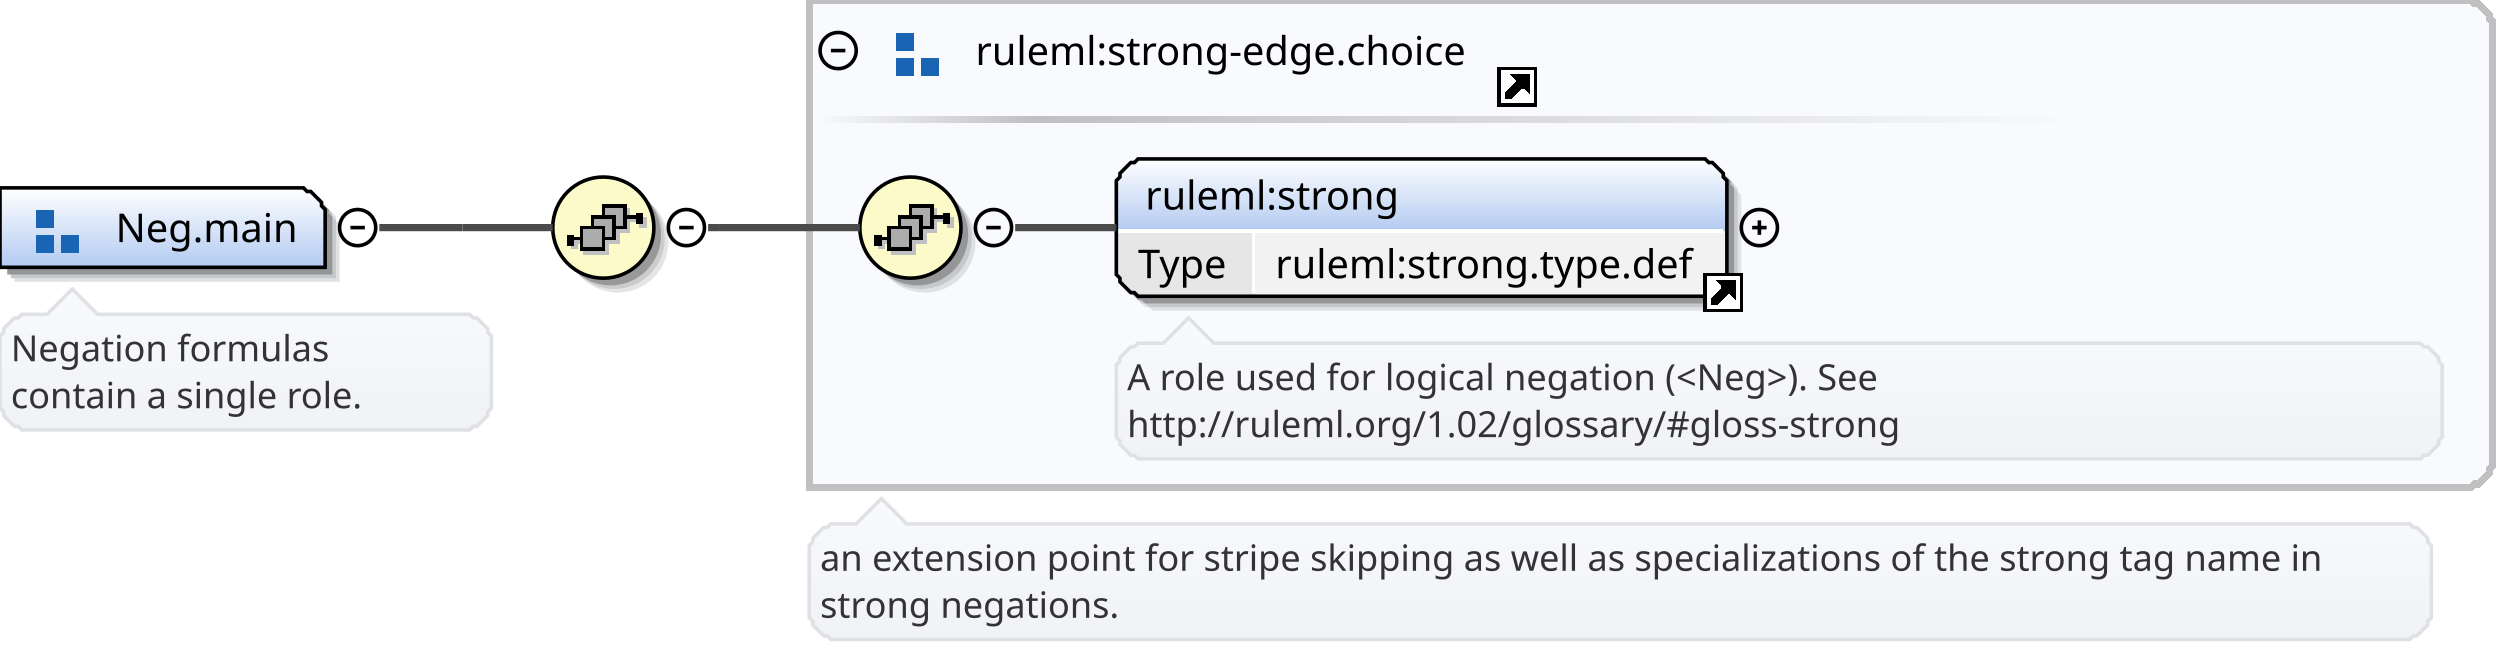
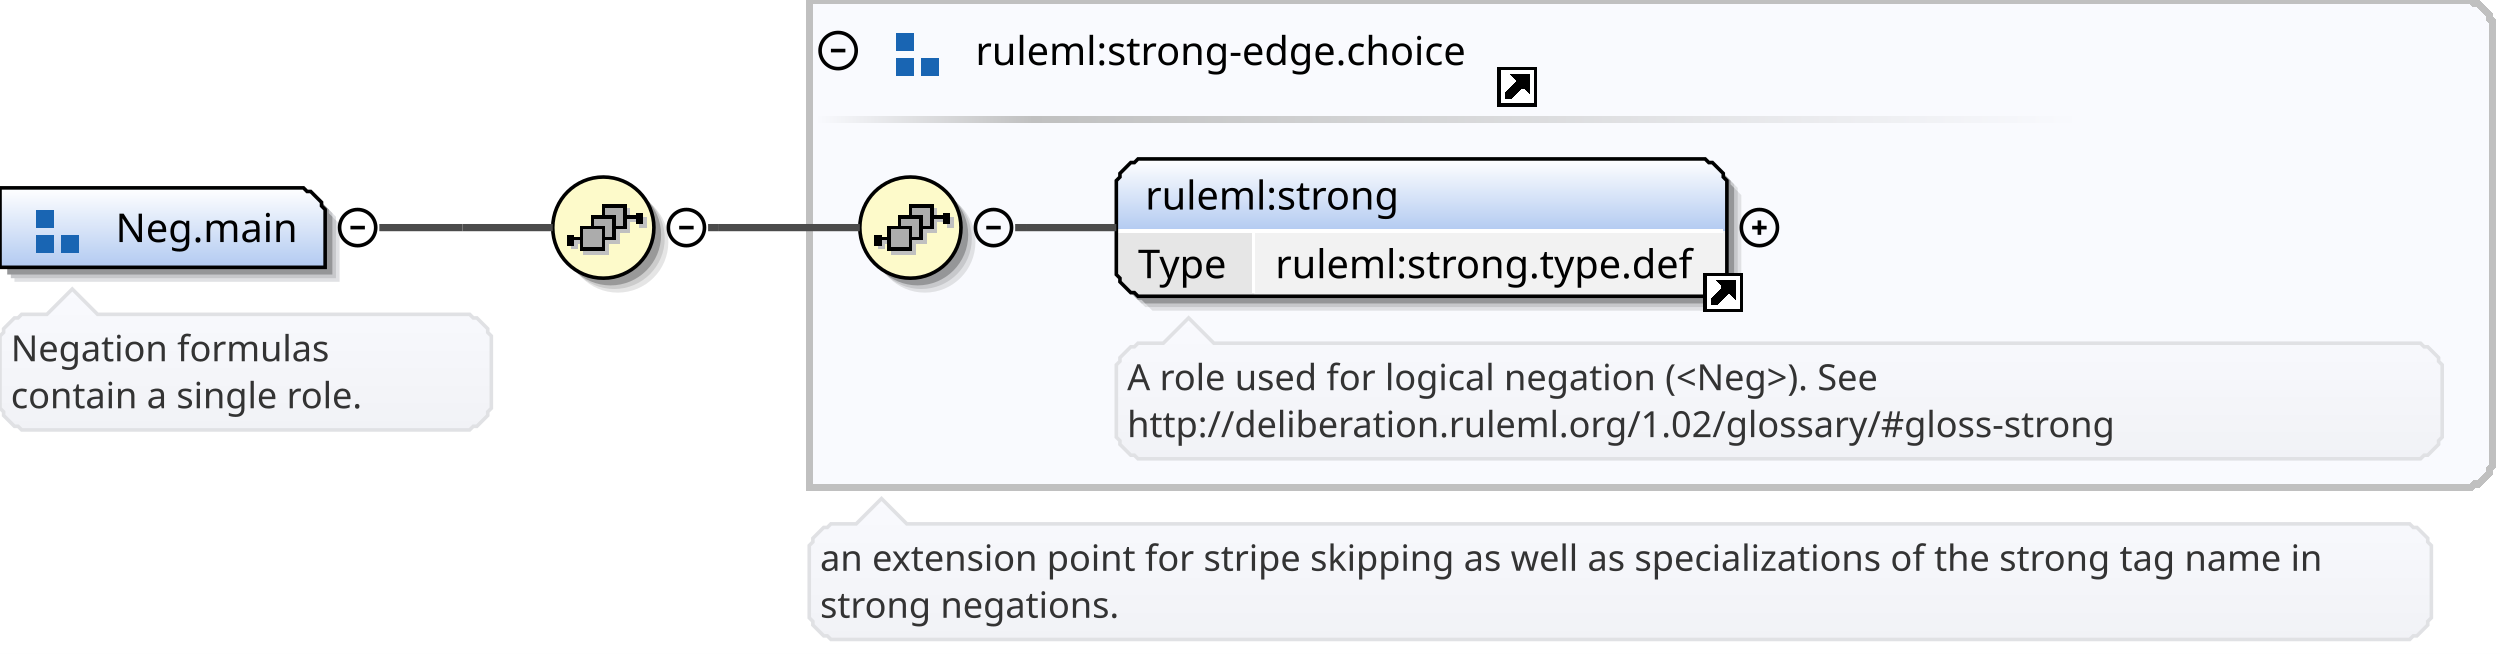
<svg xmlns="http://www.w3.org/2000/svg" color-interpolation="auto" color-rendering="auto" fill="black" fill-opacity="1" font-family="'Dialog'" font-size="12" font-style="normal" font-weight="normal" height="181" image-rendering="auto" shape-rendering="auto" stroke="black" stroke-dasharray="none" stroke-dashoffset="0" stroke-linecap="square" stroke-linejoin="miter" stroke-miterlimit="10" stroke-opacity="1" stroke-width="1" text-rendering="auto" width="692">
  <defs id="genericDefs" />
  <g>
    <defs id="defs1">
      <linearGradient gradientUnits="userSpaceOnUse" id="linearGradient1" spreadMethod="pad" x1="0" x2="0" y1="52" y2="74">
        <stop offset="0%" stop-color="white" stop-opacity="1" />
        <stop offset="100%" stop-color="rgb(178,202,241)" stop-opacity="1" />
      </linearGradient>
      <linearGradient gradientUnits="userSpaceOnUse" id="linearGradient2" spreadMethod="pad" x1="153" x2="153" y1="49" y2="77">
        <stop offset="0%" stop-color="rgb(253,250,202)" stop-opacity="1" />
        <stop offset="100%" stop-color="rgb(253,250,202)" stop-opacity="1" />
      </linearGradient>
      <linearGradient gradientUnits="userSpaceOnUse" id="linearGradient3" spreadMethod="pad" x1="286" x2="576" y1="32" y2="32">
        <stop offset="0%" stop-color="silver" stop-opacity="1" />
        <stop offset="100%" stop-color="rgb(249,250,254)" stop-opacity="1" />
      </linearGradient>
      <linearGradient gradientUnits="userSpaceOnUse" id="linearGradient4" spreadMethod="pad" x1="226" x2="286" y1="32" y2="32">
        <stop offset="0%" stop-color="rgb(249,250,254)" stop-opacity="1" />
        <stop offset="100%" stop-color="silver" stop-opacity="1" />
      </linearGradient>
      <linearGradient gradientUnits="userSpaceOnUse" id="linearGradient5" spreadMethod="pad" x1="238" x2="238" y1="49" y2="77">
        <stop offset="0%" stop-color="rgb(253,250,202)" stop-opacity="1" />
        <stop offset="100%" stop-color="rgb(253,250,202)" stop-opacity="1" />
      </linearGradient>
      <linearGradient gradientUnits="userSpaceOnUse" id="linearGradient6" spreadMethod="pad" x1="309" x2="309" y1="44" y2="64">
        <stop offset="0%" stop-color="white" stop-opacity="1" />
        <stop offset="100%" stop-color="rgb(178,202,241)" stop-opacity="1" />
      </linearGradient>
      <linearGradient gradientUnits="userSpaceOnUse" id="linearGradient7" spreadMethod="pad" x1="309" x2="309" y1="88" y2="127">
        <stop offset="0%" stop-color="rgb(249,250,254)" stop-opacity="1" />
        <stop offset="100%" stop-color="rgb(241,242,246)" stop-opacity="1" />
      </linearGradient>
      <linearGradient gradientUnits="userSpaceOnUse" id="linearGradient8" spreadMethod="pad" x1="224" x2="224" y1="138" y2="177">
        <stop offset="0%" stop-color="rgb(249,250,254)" stop-opacity="1" />
        <stop offset="100%" stop-color="rgb(241,242,246)" stop-opacity="1" />
      </linearGradient>
      <linearGradient gradientUnits="userSpaceOnUse" id="linearGradient9" spreadMethod="pad" x1="0" x2="0" y1="80" y2="119">
        <stop offset="0%" stop-color="rgb(249,250,254)" stop-opacity="1" />
        <stop offset="100%" stop-color="rgb(241,242,246)" stop-opacity="1" />
      </linearGradient>
      <clipPath clipPathUnits="userSpaceOnUse" id="clipPath1">
        <path d="M0 0 L692 0 L692 181 L0 181 L0 0 Z" />
      </clipPath>
    </defs>
    <g fill="white" stroke="white" text-rendering="geometricPrecision">
      <rect clip-path="url(#clipPath1)" height="181" stroke="none" width="692" x="0" y="0" />
    </g>
    <g fill="rgb(224,225,228)" font-family="sans-serif" font-size="11" stroke="rgb(224,225,228)" text-rendering="geometricPrecision">
      <polygon clip-path="url(#clipPath1)" points=" 4 56 88 56 89 57 90 57 91 58 92 59 93 60 93 61 94 62 94 78 4 78" stroke="none" />
      <polygon clip-path="url(#clipPath1)" fill="rgb(199,200,203)" points=" 3 55 87 55 88 56 89 56 90 57 91 58 92 59 92 60 93 61 93 77 3 77" stroke="none" />
      <polygon clip-path="url(#clipPath1)" fill="rgb(149,150,152)" points=" 2 54 86 54 87 55 88 55 89 56 90 57 91 58 91 59 92 60 92 76 2 76" stroke="none" />
      <polygon clip-path="url(#clipPath1)" fill="url(#linearGradient1)" points=" 0 52 84 52 85 53 86 53 87 54 88 55 89 56 89 57 90 58 90 74 0 74" shape-rendering="crispEdges" stroke="none" />
      <polygon clip-path="url(#clipPath1)" fill="none" points=" 0 52 84 52 85 53 86 53 87 54 88 55 89 56 89 57 90 58 90 74 0 74" stroke="black" stroke-linecap="butt" />
    </g>
    <g fill="rgb(25,101,179)" font-family="sans-serif" font-size="11" shape-rendering="crispEdges" stroke="rgb(25,101,179)" stroke-linecap="butt" text-rendering="geometricPrecision">
      <rect clip-path="url(#clipPath1)" height="5" stroke="none" width="5" x="10" y="58" />
      <rect clip-path="url(#clipPath1)" height="5" stroke="none" width="5" x="10" y="65" />
      <rect clip-path="url(#clipPath1)" height="5" stroke="none" width="5" x="17" y="65" />
      <text clip-path="url(#clipPath1)" fill="black" stroke="none" x="32" xml:space="preserve" y="67">Neg.main</text>
      <circle clip-path="url(#clipPath1)" cx="99" cy="63" fill="none" r="5" shape-rendering="auto" stroke="black" />
      <line clip-path="url(#clipPath1)" fill="none" shape-rendering="auto" stroke="black" x1="97" x2="101" y1="63" y2="63" />
      <circle clip-path="url(#clipPath1)" cx="171" cy="67" fill="rgb(229,229,229)" r="14" shape-rendering="auto" stroke="none" />
      <circle clip-path="url(#clipPath1)" cx="170" cy="66" fill="rgb(204,204,204)" r="14" shape-rendering="auto" stroke="none" />
      <circle clip-path="url(#clipPath1)" cx="169" cy="65" fill="rgb(153,153,153)" r="14" shape-rendering="auto" stroke="none" />
      <circle clip-path="url(#clipPath1)" cx="167" cy="63" fill="url(#linearGradient2)" r="14" stroke="none" />
      <circle clip-path="url(#clipPath1)" cx="167" cy="63" fill="none" r="14" shape-rendering="auto" stroke="black" />
      <line clip-path="url(#clipPath1)" fill="none" stroke="silver" x1="174" x2="178" y1="61" y2="61" />
      <rect clip-path="url(#clipPath1)" fill="silver" height="3" stroke="none" width="2" x="177" y="60" />
      <rect clip-path="url(#clipPath1)" fill="silver" height="6" stroke="none" width="6" x="168" y="58" />
      <rect clip-path="url(#clipPath1)" fill="none" height="6" stroke="silver" width="6" x="168" y="58" />
      <rect clip-path="url(#clipPath1)" fill="silver" height="6" stroke="none" width="6" x="165" y="61" />
      <rect clip-path="url(#clipPath1)" fill="none" height="6" stroke="silver" width="6" x="165" y="61" />
      <rect clip-path="url(#clipPath1)" fill="silver" height="6" stroke="none" width="6" x="162" y="64" />
      <rect clip-path="url(#clipPath1)" fill="none" height="6" stroke="silver" width="6" x="162" y="64" />
      <line clip-path="url(#clipPath1)" fill="none" stroke="silver" x1="162" x2="158" y1="67" y2="67" />
      <rect clip-path="url(#clipPath1)" fill="silver" height="3" stroke="none" width="2" x="158" y="66" />
      <line clip-path="url(#clipPath1)" fill="none" stroke="black" x1="173" x2="177" y1="60" y2="60" />
      <rect clip-path="url(#clipPath1)" fill="black" height="3" stroke="none" width="2" x="176" y="59" />
      <rect clip-path="url(#clipPath1)" fill="rgb(172,172,172)" height="6" stroke="none" width="6" x="167" y="57" />
      <rect clip-path="url(#clipPath1)" fill="none" height="6" stroke="black" width="6" x="167" y="57" />
      <rect clip-path="url(#clipPath1)" fill="rgb(172,172,172)" height="6" stroke="none" width="6" x="164" y="60" />
      <rect clip-path="url(#clipPath1)" fill="none" height="6" stroke="black" width="6" x="164" y="60" />
      <rect clip-path="url(#clipPath1)" fill="rgb(172,172,172)" height="6" stroke="none" width="6" x="161" y="63" />
      <rect clip-path="url(#clipPath1)" fill="none" height="6" stroke="black" width="6" x="161" y="63" />
      <line clip-path="url(#clipPath1)" fill="none" stroke="black" x1="161" x2="157" y1="66" y2="66" />
      <rect clip-path="url(#clipPath1)" fill="black" height="3" stroke="none" width="2" x="157" y="65" />
      <circle clip-path="url(#clipPath1)" cx="190" cy="63" fill="none" r="5" shape-rendering="auto" stroke="black" />
      <line clip-path="url(#clipPath1)" fill="none" shape-rendering="auto" stroke="black" x1="188" x2="192" y1="63" y2="63" />
      <polygon clip-path="url(#clipPath1)" fill="rgb(249,250,254)" points=" 224 0 684 0 685 1 686 1 687 2 688 3 689 4 689 5 690 6 690 129 689 130 689 131 688 132 687 133 686 134 685 134 684 135 224 135" stroke="none" stroke-width="2" />
      <polygon clip-path="url(#clipPath1)" fill="none" points=" 224 0 684 0 685 1 686 1 687 2 688 3 689 4 689 5 690 6 690 129 689 130 689 131 688 132 687 133 686 134 685 134 684 135 224 135" stroke="silver" stroke-width="2" />
      <rect clip-path="url(#clipPath1)" fill="url(#linearGradient3)" height="2" stroke="none" stroke-width="2" width="290" x="286" y="32" />
      <rect clip-path="url(#clipPath1)" fill="url(#linearGradient4)" height="2" stroke="none" stroke-width="2" width="60" x="226" y="32" />
      <rect clip-path="url(#clipPath1)" height="5" stroke="none" width="5" x="248" y="9" />
      <rect clip-path="url(#clipPath1)" height="5" stroke="none" width="5" x="248" y="16" />
      <rect clip-path="url(#clipPath1)" height="5" stroke="none" width="5" x="255" y="16" />
      <text clip-path="url(#clipPath1)" fill="black" stroke="none" x="270" xml:space="preserve" y="18">ruleml:strong-edge.choice</text>
      <rect clip-path="url(#clipPath1)" fill="white" height="10" stroke="none" width="10" x="415" y="19" />
      <polygon clip-path="url(#clipPath1)" fill="none" points=" 417 27 417 26 420 23 420 22 419 21 423 21 423 25 422 24 421 24 418 27" stroke="black" />
      <polygon clip-path="url(#clipPath1)" fill="black" points=" 417 27 417 26 420 23 420 22 419 21 423 21 423 25 422 24 421 24 418 27" stroke="none" />
      <rect clip-path="url(#clipPath1)" fill="none" height="10" stroke="black" width="10" x="415" y="19" />
      <circle clip-path="url(#clipPath1)" cx="232" cy="14" fill="none" r="5" shape-rendering="auto" stroke="black" />
      <line clip-path="url(#clipPath1)" fill="none" shape-rendering="auto" stroke="black" x1="230" x2="234" y1="14" y2="14" />
      <circle clip-path="url(#clipPath1)" cx="256" cy="67" fill="rgb(224,225,228)" r="14" shape-rendering="auto" stroke="none" />
      <circle clip-path="url(#clipPath1)" cx="255" cy="66" fill="rgb(199,200,203)" r="14" shape-rendering="auto" stroke="none" />
      <circle clip-path="url(#clipPath1)" cx="254" cy="65" fill="rgb(149,150,152)" r="14" shape-rendering="auto" stroke="none" />
      <circle clip-path="url(#clipPath1)" cx="252" cy="63" fill="url(#linearGradient5)" r="14" stroke="none" />
      <circle clip-path="url(#clipPath1)" cx="252" cy="63" fill="none" r="14" shape-rendering="auto" stroke="black" />
      <line clip-path="url(#clipPath1)" fill="none" stroke="silver" x1="259" x2="263" y1="61" y2="61" />
      <rect clip-path="url(#clipPath1)" fill="silver" height="3" stroke="none" width="2" x="262" y="60" />
      <rect clip-path="url(#clipPath1)" fill="silver" height="6" stroke="none" width="6" x="253" y="58" />
      <rect clip-path="url(#clipPath1)" fill="none" height="6" stroke="silver" width="6" x="253" y="58" />
      <rect clip-path="url(#clipPath1)" fill="silver" height="6" stroke="none" width="6" x="250" y="61" />
      <rect clip-path="url(#clipPath1)" fill="none" height="6" stroke="silver" width="6" x="250" y="61" />
      <rect clip-path="url(#clipPath1)" fill="silver" height="6" stroke="none" width="6" x="247" y="64" />
      <rect clip-path="url(#clipPath1)" fill="none" height="6" stroke="silver" width="6" x="247" y="64" />
      <line clip-path="url(#clipPath1)" fill="none" stroke="silver" x1="247" x2="243" y1="67" y2="67" />
      <rect clip-path="url(#clipPath1)" fill="silver" height="3" stroke="none" width="2" x="243" y="66" />
      <line clip-path="url(#clipPath1)" fill="none" stroke="black" x1="258" x2="262" y1="60" y2="60" />
      <rect clip-path="url(#clipPath1)" fill="black" height="3" stroke="none" width="2" x="261" y="59" />
      <rect clip-path="url(#clipPath1)" fill="rgb(172,172,172)" height="6" stroke="none" width="6" x="252" y="57" />
      <rect clip-path="url(#clipPath1)" fill="none" height="6" stroke="black" width="6" x="252" y="57" />
      <rect clip-path="url(#clipPath1)" fill="rgb(172,172,172)" height="6" stroke="none" width="6" x="249" y="60" />
      <rect clip-path="url(#clipPath1)" fill="none" height="6" stroke="black" width="6" x="249" y="60" />
      <rect clip-path="url(#clipPath1)" fill="rgb(172,172,172)" height="6" stroke="none" width="6" x="246" y="63" />
      <rect clip-path="url(#clipPath1)" fill="none" height="6" stroke="black" width="6" x="246" y="63" />
      <line clip-path="url(#clipPath1)" fill="none" stroke="black" x1="246" x2="242" y1="66" y2="66" />
      <rect clip-path="url(#clipPath1)" fill="black" height="3" stroke="none" width="2" x="242" y="65" />
      <circle clip-path="url(#clipPath1)" cx="275" cy="63" fill="none" r="5" shape-rendering="auto" stroke="black" />
      <line clip-path="url(#clipPath1)" fill="none" shape-rendering="auto" stroke="black" x1="273" x2="277" y1="63" y2="63" />
      <polygon clip-path="url(#clipPath1)" fill="rgb(224,225,228)" points=" 313 54 314 53 314 52 315 51 316 50 317 49 318 49 319 48 476 48 477 49 478 49 479 50 480 51 481 52 481 53 482 54 482 80 481 81 481 82 480 83 479 84 478 85 477 85 476 86 319 86 318 85 317 85 316 84 315 83 314 82 314 81 313 80" shape-rendering="auto" stroke="none" />
      <polygon clip-path="url(#clipPath1)" fill="rgb(199,200,203)" points=" 312 53 313 52 313 51 314 50 315 49 316 48 317 48 318 47 475 47 476 48 477 48 478 49 479 50 480 51 480 52 481 53 481 79 480 80 480 81 479 82 478 83 477 84 476 84 475 85 318 85 317 84 316 84 315 83 314 82 313 81 313 80 312 79" shape-rendering="auto" stroke="none" />
      <polygon clip-path="url(#clipPath1)" fill="rgb(149,150,152)" points=" 311 52 312 51 312 50 313 49 314 48 315 47 316 47 317 46 474 46 475 47 476 47 477 48 478 49 479 50 479 51 480 52 480 78 479 79 479 80 478 81 477 82 476 83 475 83 474 84 317 84 316 83 315 83 314 82 313 81 312 80 312 79 311 78" shape-rendering="auto" stroke="none" />
      <polygon clip-path="url(#clipPath1)" fill="url(#linearGradient6)" points=" 309 50 310 49 310 48 311 47 312 46 313 45 314 45 315 44 472 44 473 45 474 45 475 46 476 47 477 48 477 49 478 50 478 64 477 64 477 64 476 64 475 64 474 64 473 64 472 64 315 64 314 64 313 64 312 64 311 64 310 64 310 64 309 64" stroke="none" />
      <polygon clip-path="url(#clipPath1)" fill="rgb(230,230,230)" points=" 309 64 310 64 310 64 311 64 312 64 313 64 314 64 315 64 347 64 347 64 347 64 347 64 347 64 347 64 347 64 347 64 347 76 347 77 347 78 347 79 347 80 347 81 347 81 347 82 315 82 314 81 313 81 312 80 311 79 310 78 310 77 309 76" stroke="none" />
      <polygon clip-path="url(#clipPath1)" fill="rgb(242,242,242)" points=" 347 64 347 64 347 64 347 64 347 64 347 64 347 64 347 64 472 64 473 64 474 64 475 64 476 64 477 64 477 64 478 64 478 76 477 77 477 78 476 79 475 80 474 81 473 81 472 82 347 82 347 81 347 81 347 80 347 79 347 78 347 77 347 76" stroke="none" />
      <line clip-path="url(#clipPath1)" fill="none" stroke="white" x1="309" x2="477" y1="64" y2="64" />
      <text clip-path="url(#clipPath1)" fill="black" stroke="none" x="315" xml:space="preserve" y="77">Type</text>
      <text clip-path="url(#clipPath1)" fill="black" stroke="none" x="353" xml:space="preserve" y="77">ruleml:strong.type.def</text>
      <line clip-path="url(#clipPath1)" fill="none" stroke="white" x1="347" x2="347" y1="64" y2="81" />
      <polygon clip-path="url(#clipPath1)" fill="none" points=" 309 50 310 49 310 48 311 47 312 46 313 45 314 45 315 44 472 44 473 45 474 45 475 46 476 47 477 48 477 49 478 50 478 76 477 77 477 78 476 79 475 80 474 81 473 81 472 82 315 82 314 81 313 81 312 80 311 79 310 78 310 77 309 76" shape-rendering="auto" stroke="black" />
      <text clip-path="url(#clipPath1)" fill="black" stroke="none" x="317" xml:space="preserve" y="58">ruleml:strong</text>
      <rect clip-path="url(#clipPath1)" fill="white" height="10" stroke="none" width="10" x="472" y="76" />
      <polygon clip-path="url(#clipPath1)" fill="none" points=" 474 84 474 83 477 80 477 79 476 78 480 78 480 82 479 81 478 81 475 84" stroke="black" />
      <polygon clip-path="url(#clipPath1)" fill="black" points=" 474 84 474 83 477 80 477 79 476 78 480 78 480 82 479 81 478 81 475 84" stroke="none" />
      <rect clip-path="url(#clipPath1)" fill="none" height="10" stroke="black" width="10" x="472" y="76" />
      <circle clip-path="url(#clipPath1)" cx="487" cy="63" fill="none" r="5" shape-rendering="auto" stroke="black" />
      <line clip-path="url(#clipPath1)" fill="none" shape-rendering="auto" stroke="black" x1="485" x2="489" y1="63" y2="63" />
      <line clip-path="url(#clipPath1)" fill="none" shape-rendering="auto" stroke="black" x1="487" x2="487" y1="61" y2="65" />
      <polygon clip-path="url(#clipPath1)" fill="url(#linearGradient7)" points=" 309 101 310 100 310 99 311 98 312 97 313 96 314 96 315 95 322 95 329 88 336 95 670 95 671 96 672 96 673 97 674 98 675 99 675 100 676 101 676 121 675 122 675 123 674 124 673 125 672 126 671 126 670 127 315 127 314 126 313 126 312 125 311 124 310 123 310 122 309 121" stroke="none" />
      <polygon clip-path="url(#clipPath1)" fill="none" points=" 309 101 310 100 310 99 311 98 312 97 313 96 314 96 315 95 322 95 329 88 336 95 670 95 671 96 672 96 673 97 674 98 675 99 675 100 676 101 676 121 675 122 675 123 674 124 673 125 672 126 671 126 670 127 315 127 314 126 313 126 312 125 311 124 310 123 310 122 309 121" shape-rendering="auto" stroke="rgb(224,225,228)" />
      <text clip-path="url(#clipPath1)" fill="rgb(51,51,51)" font-size="10" stroke="none" x="312" xml:space="preserve" y="108">A role used for logical negation (&lt;Neg&gt;). See </text>
-       <text clip-path="url(#clipPath1)" fill="rgb(51,51,51)" font-size="10" stroke="none" x="312" xml:space="preserve" y="121">http://ruleml.org/1.02/glossary/#gloss-strong</text>
+       <text clip-path="url(#clipPath1)" fill="rgb(51,51,51)" font-size="10" stroke="none" x="312" xml:space="preserve" y="121">http://deliberation.ruleml.org/1.02/glossary/#gloss-strong</text>
    </g>
    <g fill="rgb(75,75,75)" font-family="sans-serif" font-size="11" stroke="rgb(75,75,75)" stroke-linecap="butt" stroke-width="2" text-rendering="geometricPrecision">
      <line clip-path="url(#clipPath1)" fill="none" x1="281" x2="284" y1="63" y2="63" />
      <line clip-path="url(#clipPath1)" fill="none" x1="284" x2="284" y1="63" y2="63" />
      <line clip-path="url(#clipPath1)" fill="none" x1="284" x2="309" y1="63" y2="63" />
    </g>
    <g fill="url(#linearGradient8)" font-family="sans-serif" font-size="11" shape-rendering="crispEdges" stroke="url(#linearGradient8)" stroke-linecap="butt" text-rendering="geometricPrecision">
      <polygon clip-path="url(#clipPath1)" points=" 224 151 225 150 225 149 226 148 227 147 228 146 229 146 230 145 237 145 244 138 251 145 667 145 668 146 669 146 670 147 671 148 672 149 672 150 673 151 673 171 672 172 672 173 671 174 670 175 669 176 668 176 667 177 230 177 229 176 228 176 227 175 226 174 225 173 225 172 224 171" stroke="none" />
      <polygon clip-path="url(#clipPath1)" fill="none" points=" 224 151 225 150 225 149 226 148 227 147 228 146 229 146 230 145 237 145 244 138 251 145 667 145 668 146 669 146 670 147 671 148 672 149 672 150 673 151 673 171 672 172 672 173 671 174 670 175 669 176 668 176 667 177 230 177 229 176 228 176 227 175 226 174 225 173 225 172 224 171" shape-rendering="auto" stroke="rgb(224,225,228)" />
      <text clip-path="url(#clipPath1)" fill="rgb(51,51,51)" font-size="10" stroke="none" x="227" xml:space="preserve" y="158">an extension point for stripe skipping as well as specializations of the strong tag name in </text>
      <text clip-path="url(#clipPath1)" fill="rgb(51,51,51)" font-size="10" stroke="none" x="227" xml:space="preserve" y="171">strong negations.</text>
    </g>
    <g fill="rgb(75,75,75)" font-family="sans-serif" font-size="11" stroke="rgb(75,75,75)" stroke-linecap="butt" stroke-width="2" text-rendering="geometricPrecision">
      <line clip-path="url(#clipPath1)" fill="none" x1="196" x2="199" y1="63" y2="63" />
      <line clip-path="url(#clipPath1)" fill="none" x1="199" x2="199" y1="63" y2="63" />
      <line clip-path="url(#clipPath1)" fill="none" x1="199" x2="238" y1="63" y2="63" />
      <line clip-path="url(#clipPath1)" fill="none" x1="105" x2="128" y1="63" y2="63" />
      <line clip-path="url(#clipPath1)" fill="none" x1="128" x2="128" y1="63" y2="63" />
      <line clip-path="url(#clipPath1)" fill="none" x1="128" x2="153" y1="63" y2="63" />
    </g>
    <g fill="url(#linearGradient9)" font-family="sans-serif" font-size="11" shape-rendering="crispEdges" stroke="url(#linearGradient9)" stroke-linecap="butt" text-rendering="geometricPrecision">
      <polygon clip-path="url(#clipPath1)" points=" 0 93 1 92 1 91 2 90 3 89 4 88 5 88 6 87 13 87 20 80 27 87 130 87 131 88 132 88 133 89 134 90 135 91 135 92 136 93 136 113 135 114 135 115 134 116 133 117 132 118 131 118 130 119 6 119 5 118 4 118 3 117 2 116 1 115 1 114 0 113" stroke="none" />
      <polygon clip-path="url(#clipPath1)" fill="none" points=" 0 93 1 92 1 91 2 90 3 89 4 88 5 88 6 87 13 87 20 80 27 87 130 87 131 88 132 88 133 89 134 90 135 91 135 92 136 93 136 113 135 114 135 115 134 116 133 117 132 118 131 118 130 119 6 119 5 118 4 118 3 117 2 116 1 115 1 114 0 113" shape-rendering="auto" stroke="rgb(224,225,228)" />
      <text clip-path="url(#clipPath1)" fill="rgb(51,51,51)" font-size="10" stroke="none" x="3" xml:space="preserve" y="100">Negation formulas </text>
      <text clip-path="url(#clipPath1)" fill="rgb(51,51,51)" font-size="10" stroke="none" x="3" xml:space="preserve" y="113">contain a single role.</text>
    </g>
  </g>
</svg>
